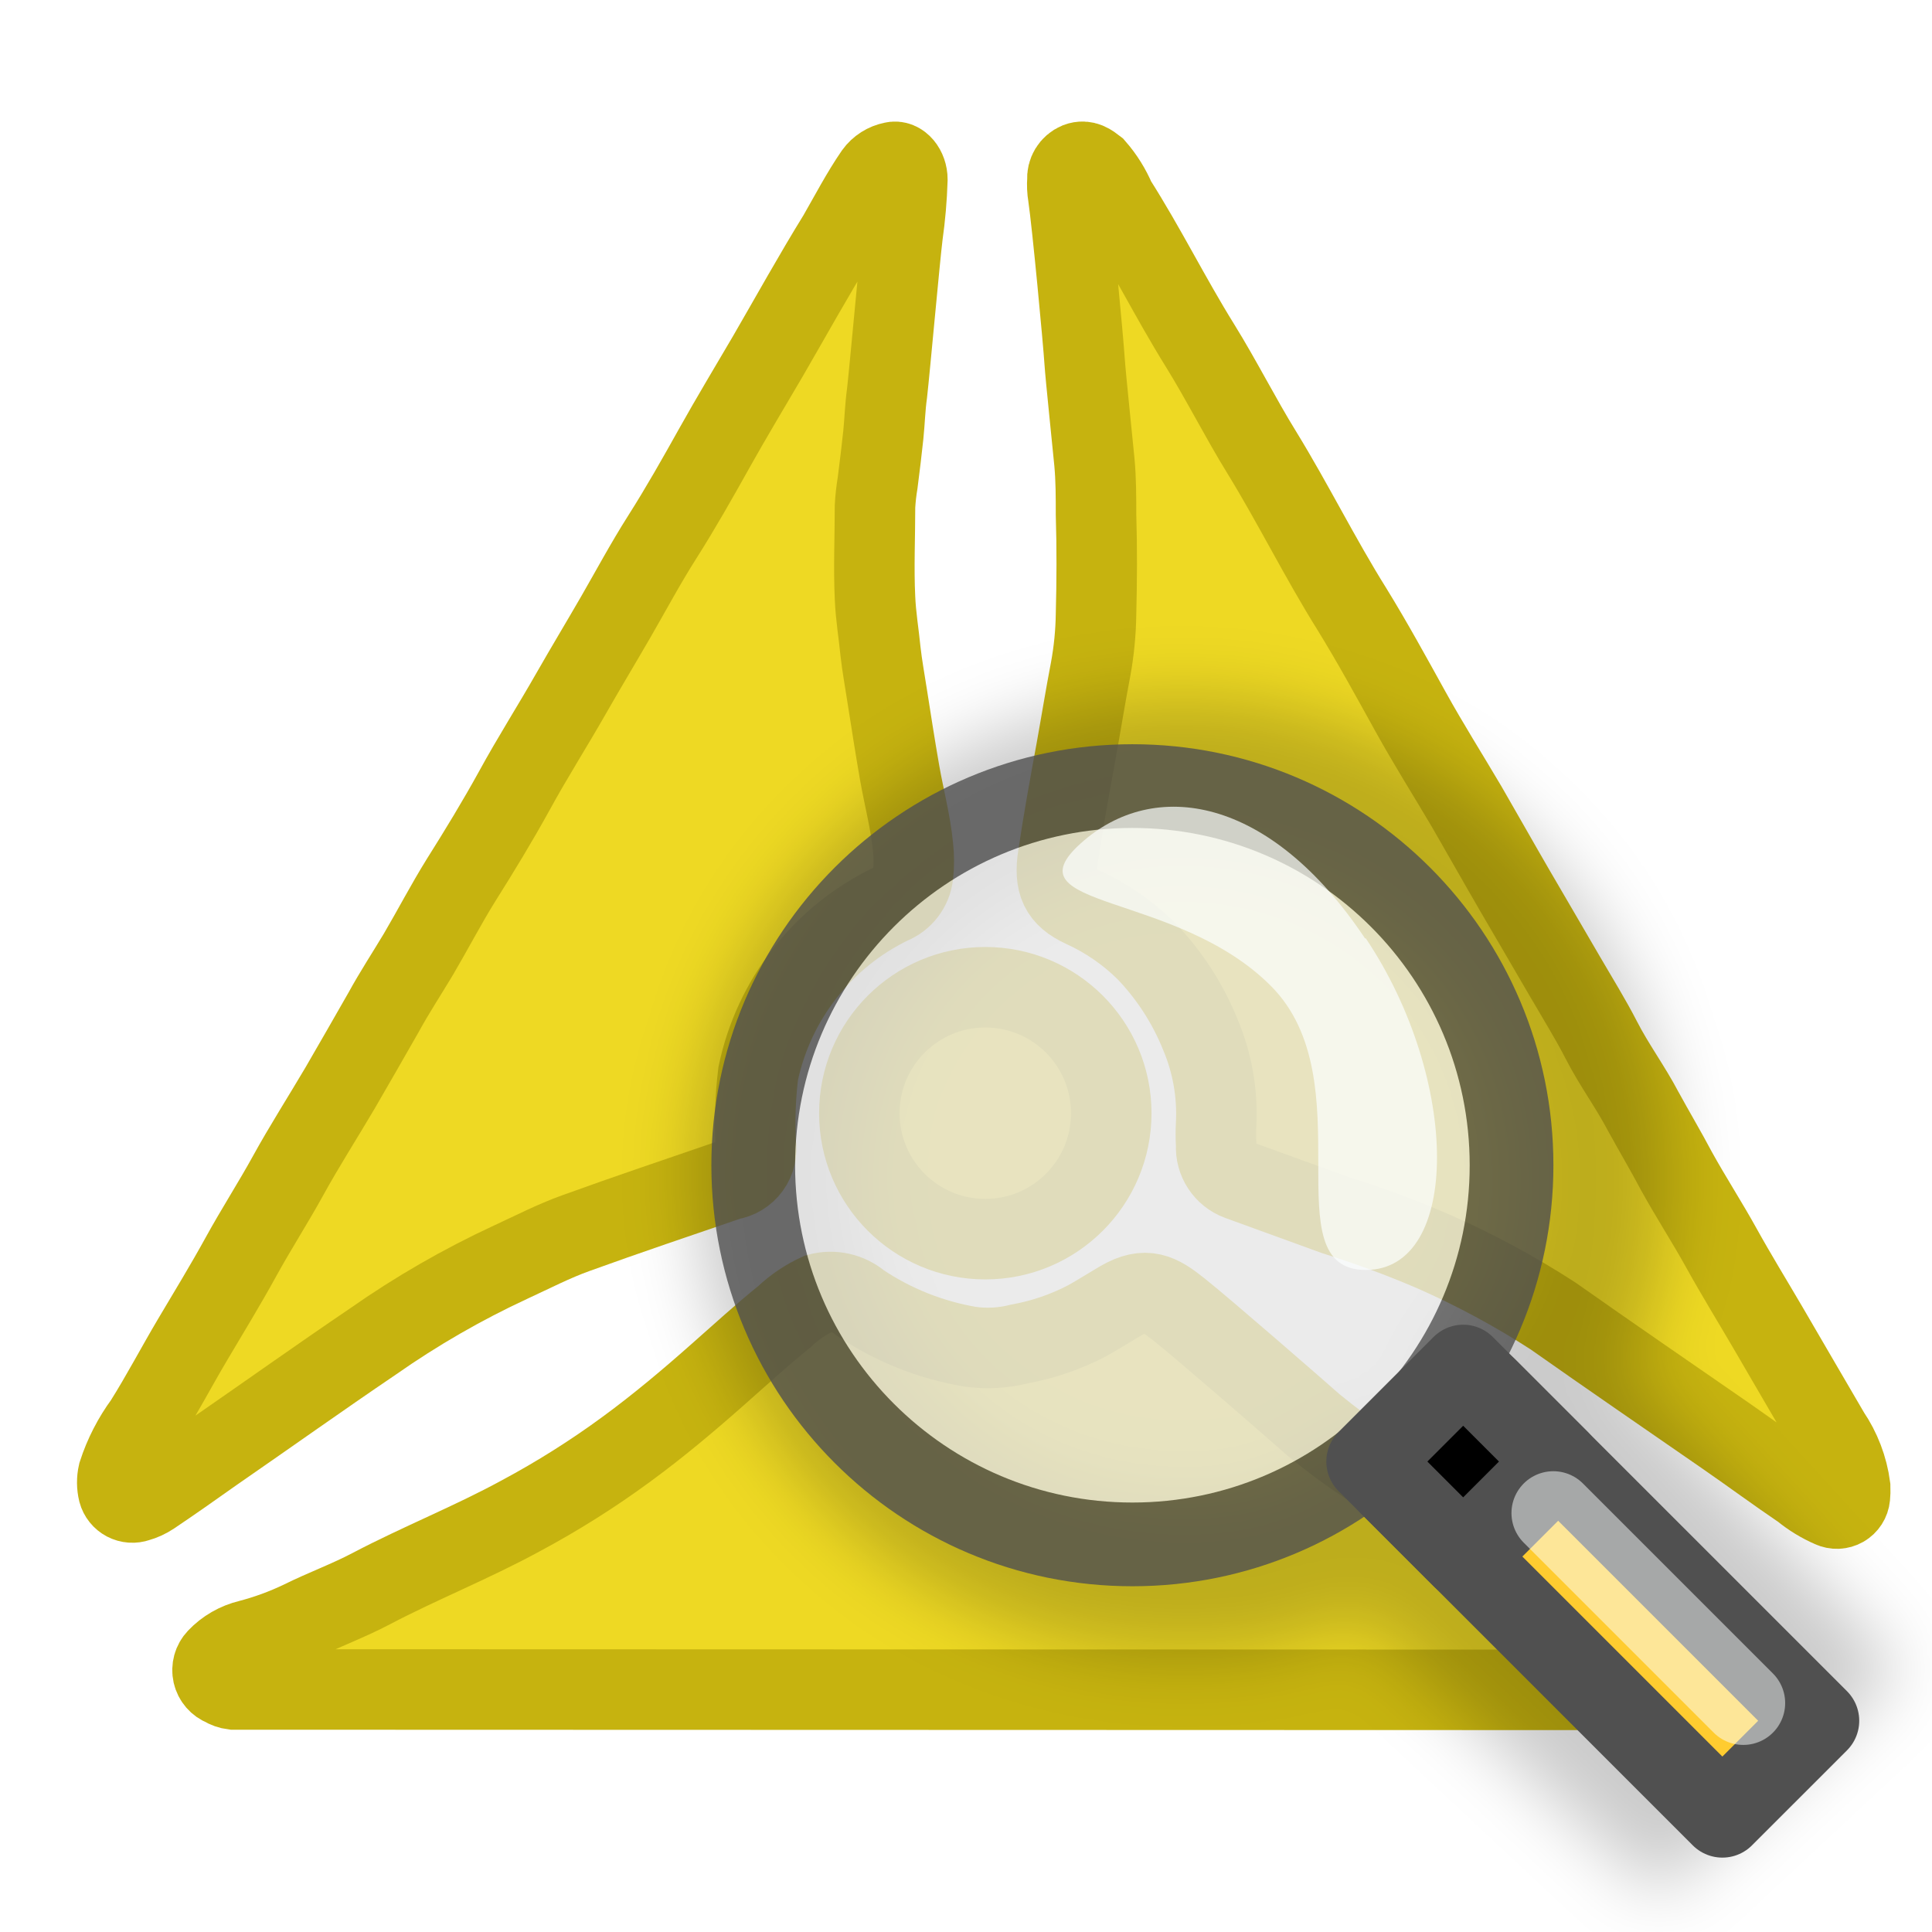
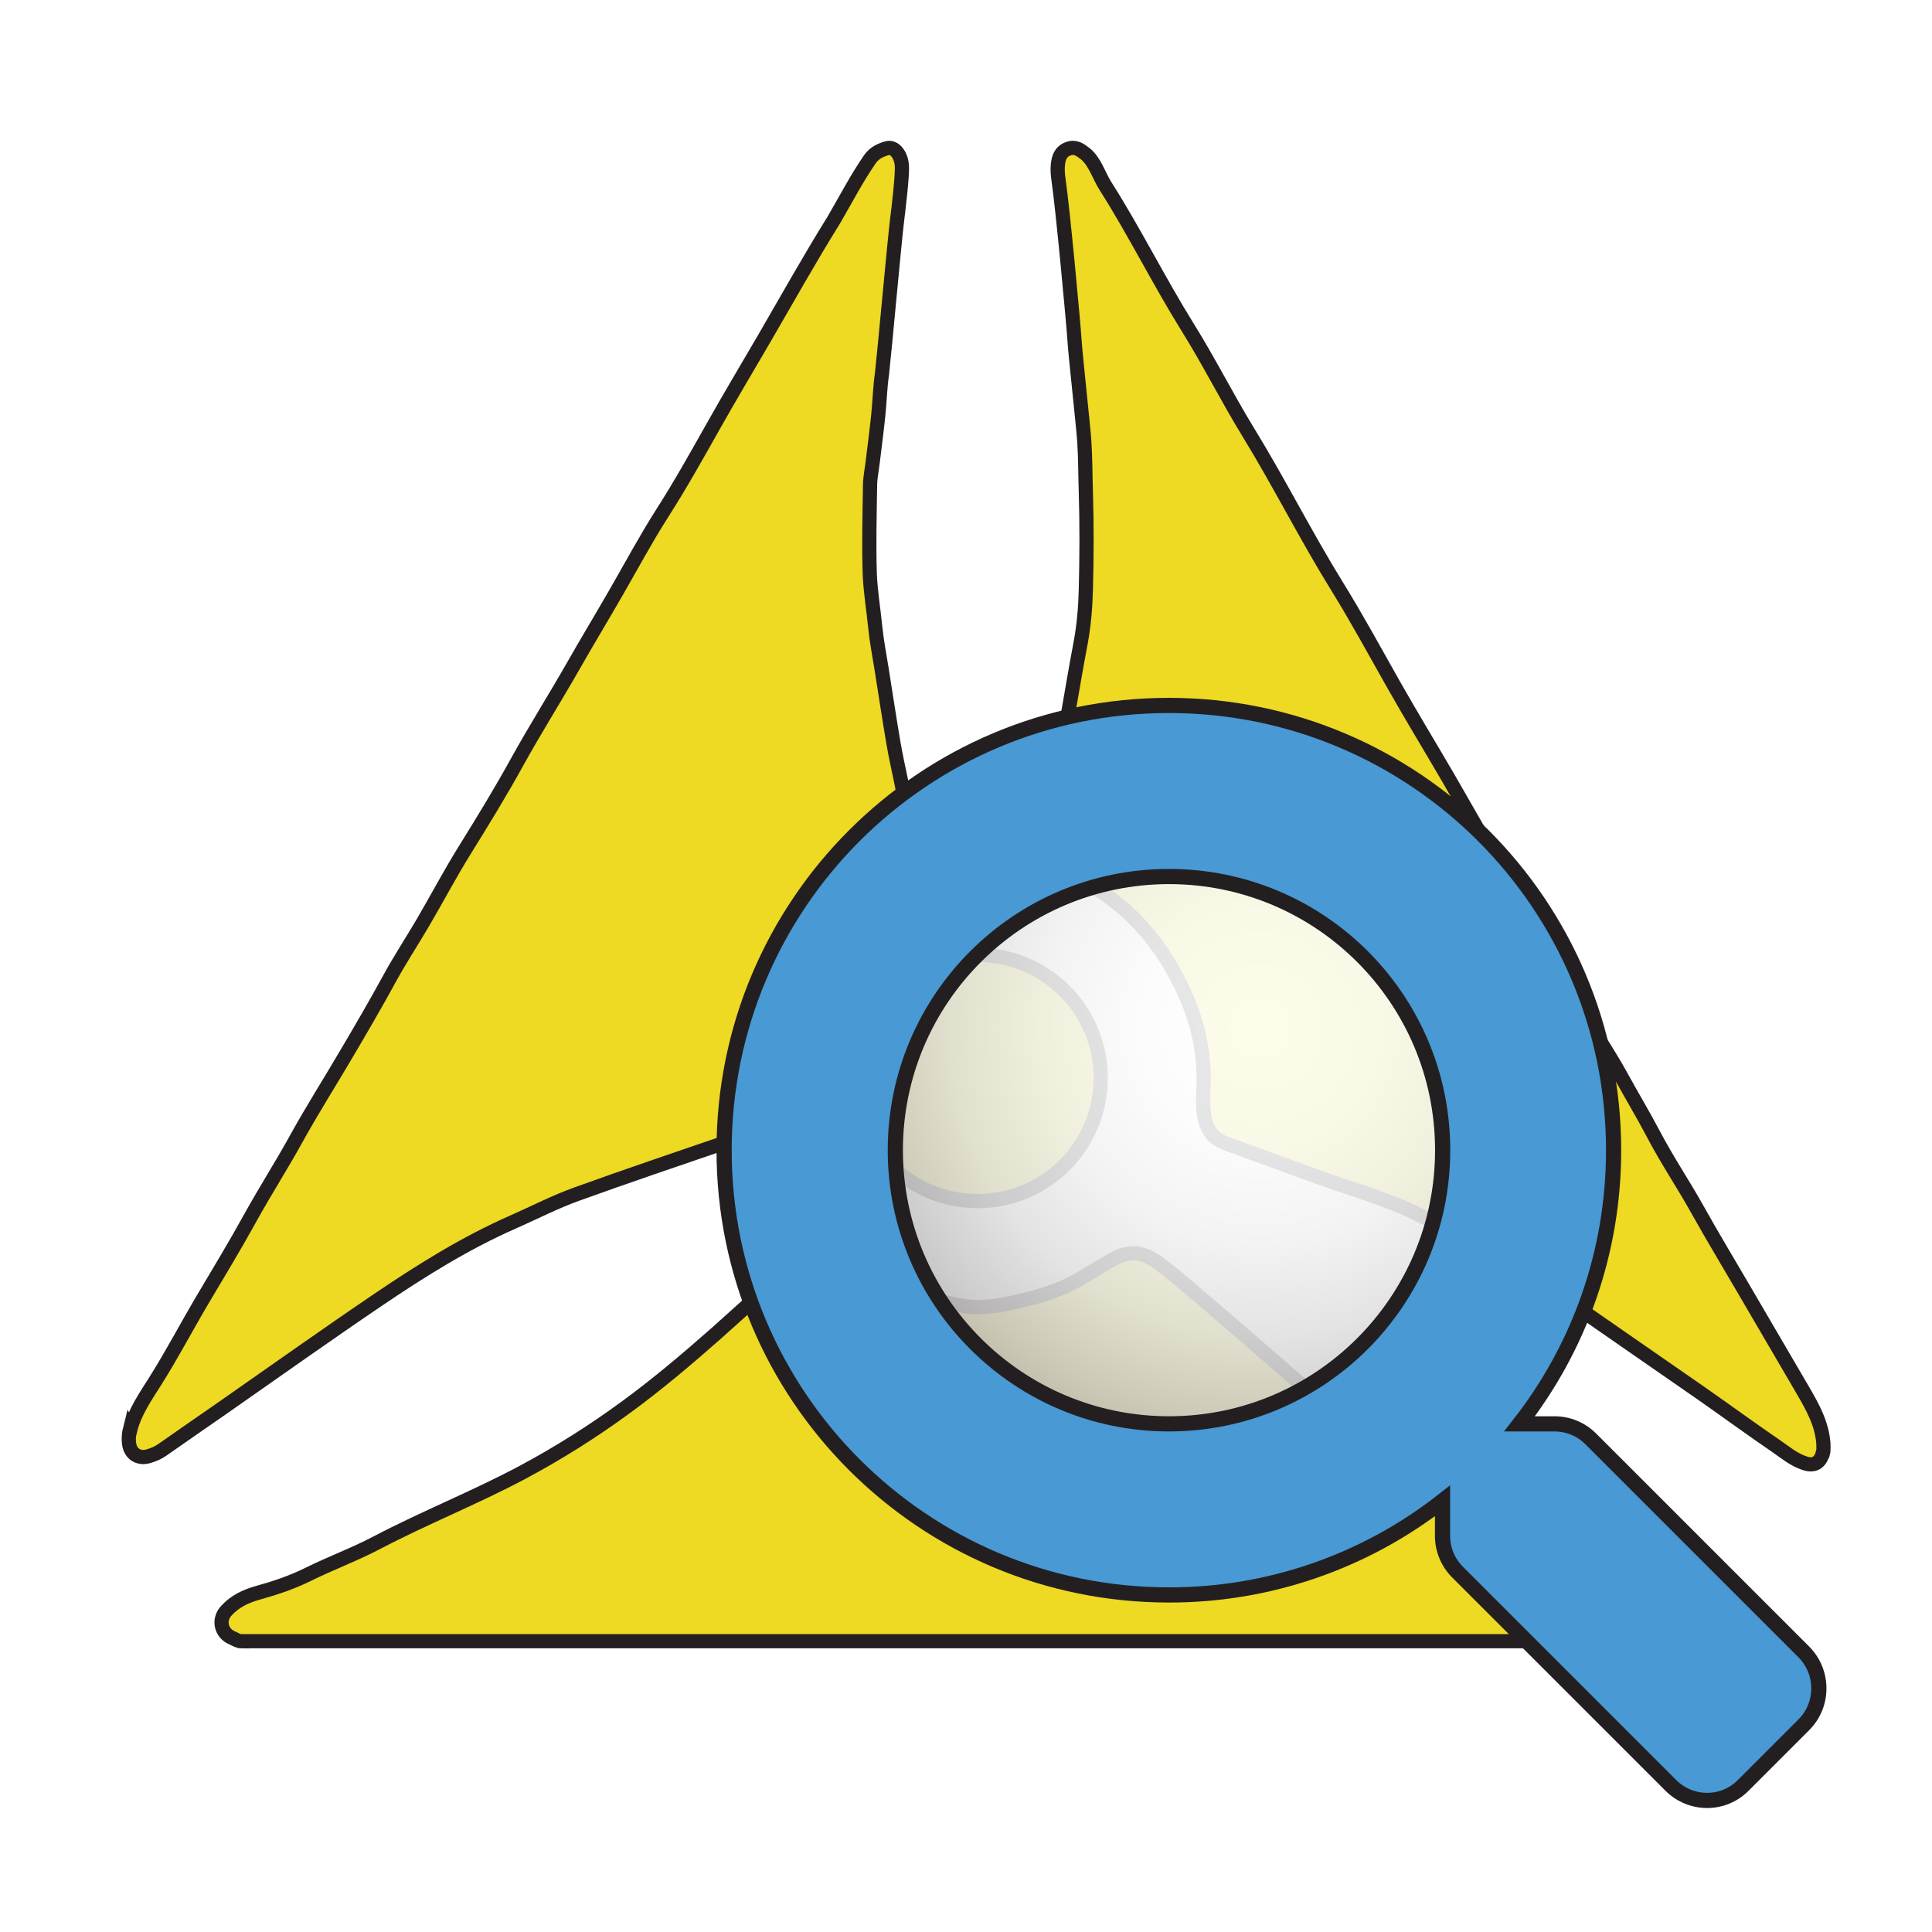
- <svg xmlns="http://www.w3.org/2000/svg" id="Icon_-_Yellow" width="24" height="24" data-name="Icon - Yellow" version="1.1">
-   <defs id="defs4">
-     <filter id="filter966" width="1.192" height="1.189" x="-.08" y="-.08" style="color-interpolation-filters:sRGB">
-       <feGaussianBlur id="feGaussianBlur968" stdDeviation=".001" />
+ <svg xmlns="http://www.w3.org/2000/svg" width="24" height="24" version="1.1" id="svg7270">
+   <defs id="defs7252">
+     <radialGradient id="b" cx="98.36" cy="86.02" r="50.54" fx="98.36" fy="86.02" gradientUnits="userSpaceOnUse">
+       <stop offset="0" stop-color="#fff" id="stop7220" />
+       <stop offset=".16" stop-color="#fbfbfb" id="stop7222" />
+       <stop offset=".3" stop-color="#f1f1f1" id="stop7224" />
+       <stop offset=".43" stop-color="#e0e0e0" id="stop7226" />
+       <stop offset=".55" stop-color="#c8c7c7" id="stop7228" />
+       <stop offset=".67" stop-color="#a9a7a8" id="stop7230" />
+       <stop offset=".78" stop-color="#838181" id="stop7232" />
+       <stop offset=".89" stop-color="#575454" id="stop7234" />
+       <stop offset="1" stop-color="#242021" id="stop7236" />
+       <stop offset="1" stop-color="#231f20" id="stop7238" />
+     </radialGradient>
+     <filter id="a" data-name="drop-shadow-3" filterUnits="userSpaceOnUse">
+       <feOffset dx="2.14" dy="2.14" id="feOffset7241" />
+       <feGaussianBlur result="f" stdDeviation="2.14" id="feGaussianBlur7243" />
+       <feFlood flood-color="#231f20" flood-opacity=".75" id="feFlood7245" />
+       <feComposite in2="f" operator="in" id="feComposite7247" result="result1" />
+       <feComposite in="SourceGraphic" in2="result1" id="feComposite7249" />
    </filter>
-     <filter id="filter1613" width="1.355" height="1.354" x="-.161" y="-.162" style="color-interpolation-filters:sRGB">
-       <feGaussianBlur id="feGaussianBlur1615" stdDeviation=".43" />
-     </filter>
-     <style id="style2">.cls-2{fill:#eed923}</style>
  </defs>
-   <g id="Icon_-_Yellow-2" data-name="Icon - Yellow" style="stroke-width:5.547;stroke:#c6b30f;stroke-opacity:1" transform="translate(1.456 1.947) scale(.18027)">
-     <path id="path16" d="M8 105.62a1.68 1.68 0 0 1-.68-.24 1.17 1.17 0 0 1-.43-1.9 4.46 4.46 0 0 1 2.2-1.27 19.94 19.94 0 0 0 3.58-1.31c1.59-.79 3.27-1.4 4.84-2.23 3.37-1.77 6.91-3.17 10.27-5a60.61 60.61 0 0 0 7.33-4.62c2.21-1.62 4.3-3.38 6.34-5.19 1.5-1.32 3-2.7 4.54-3.94a8.61 8.61 0 0 1 2.34-1.58 3.16 3.16 0 0 1 2.88.65A19.39 19.39 0 0 0 58.76 82a8.86 8.86 0 0 0 3.43-.19 16.37 16.37 0 0 0 4.67-1.61c.77-.43 1.52-.91 2.29-1.36 1.74-1 2.65-.5 4.06.63 1.77 1.41 7.89 6.74 9.25 7.94a43.53 43.53 0 0 0 3.72 2.75 55.65 55.65 0 0 0 8.57 4.93c2.21 1.06 4.47 2 6.65 3.13 3.3 1.69 6.74 3.08 10 4.79a8.84 8.84 0 0 1 1.73 1.16.6.6 0 0 1 0 .69 1.69 1.69 0 0 1-1.32.79z" class="cls-2" style="stroke-width:5.547;stroke:#c6b30f;stroke-opacity:1" />
-     <path id="path18" d="M119.4 92.34a.9.9 0 0 1-1.28.73 8.5 8.5 0 0 1-2-1.22c-1.77-1.2-3.49-2.47-5.25-3.69-4-2.77-8-5.51-11.93-8.28a58.73 58.73 0 0 0-8.3-4.47 70.11 70.11 0 0 0-6.71-2.48l-6.63-2.41a2.4 2.4 0 0 1-1.57-2.39 13.19 13.19 0 0 1 0-1.54 14 14 0 0 0-1.08-6.07 18.08 18.08 0 0 0-3.75-5.8 15.07 15.07 0 0 0-4.36-3c-1.56-.72-2-1.65-1.7-3.54.36-2.43.8-4.84 1.24-7.24.34-1.88.64-3.76 1-5.63a22.71 22.71 0 0 0 .37-3.77c.06-2.3.07-4.6 0-6.9 0-1.19 0-2.39-.11-3.58s-.61-5.92-.68-7c-.08-1.29-.84-9.42-1.13-11.38a4.51 4.51 0 0 1-.05-1.1 1.16 1.16 0 0 1 .71-1.17c.51-.19.86.09 1.21.36A8.33 8.33 0 0 1 68.79 3c2.07 3.25 3.78 6.72 5.82 10 1.5 2.42 2.79 5 4.28 7.41 2.17 3.54 4 7.26 6.21 10.79 1.41 2.29 2.71 4.67 4 7s2.61 4.41 3.9 6.6c1.11 1.92 2.2 3.86 3.31 5.77 1.11 1.91 2.34 4 3.5 6 .83 1.43 1.71 2.84 2.47 4.32.86 1.68 2 3.22 2.87 4.88.76 1.39 1.57 2.75 2.31 4.15 1 1.81 2.1 3.5 3.09 5.29.99 1.79 2.12 3.63 3.18 5.44 1.42 2.45 2.86 4.9 4.28 7.34a8.55 8.55 0 0 1 1.41 3.69 5 5 0 0 1-.02.66z" class="cls-2" style="stroke-width:5.547;stroke:#c6b30f;stroke-opacity:1" />
-     <path id="path20" d="M.07 90.75a12.43 12.43 0 0 1 1.81-3.53c1.17-1.86 2.19-3.81 3.31-5.7 1.12-1.89 2.27-3.77 3.33-5.7 1.06-1.93 2.23-3.74 3.28-5.65 1.05-1.91 2.38-4 3.56-6 1-1.73 2-3.46 3-5.22.75-1.37 1.61-2.68 2.4-4 1-1.7 1.9-3.44 2.94-5.11 1.26-2 2.52-4.07 3.67-6.16 1.25-2.29 2.65-4.48 3.94-6.75 1-1.75 2.05-3.49 3.06-5.24 1.01-1.75 2.06-3.71 3.2-5.5 1.27-2 2.44-4.07 3.59-6.13 1.15-2.06 2.44-4.2 3.67-6.3 1.6-2.76 3.17-5.6 4.85-8.32.84-1.46 1.59-2.91 2.53-4.28a2 2 0 0 1 1.24-.79c.49-.14 1 .46 1 1.2a34.91 34.91 0 0 1-.33 3.83c-.2 1.61-.87 9.11-1.07 10.88-.14 1-.16 1.94-.26 2.91-.1.97-.25 2.19-.39 3.28a15 15 0 0 0-.18 1.61c0 2.13-.1 4.23 0 6.32.05 1.25.26 2.47.38 3.7.11 1 .3 2 .45 3 .28 1.77.55 3.54.86 5.31.31 1.77.76 3.42.93 5.17a8.71 8.71 0 0 1 0 1.91 2.45 2.45 0 0 1-1.53 2 16.82 16.82 0 0 0-9.14 11.69A28.46 28.46 0 0 0 44 68a2.16 2.16 0 0 1-1.81 2.5c-3.53 1.21-7.06 2.4-10.57 3.67-1.54.55-3 1.31-4.5 2a61.9 61.9 0 0 0-9.51 5.48c-3.69 2.5-7.31 5.08-11 7.63-1.41 1-2.83 2-4.23 2.94a3.43 3.43 0 0 1-1 .46A1 1 0 0 1 .08 92a2.74 2.74 0 0 1-.01-1.25Z" class="cls-2" style="stroke-width:5.547;stroke:#c6b30f;stroke-opacity:1" />
-     <circle id="circle22" cx="59.82" cy="65.91" r="8.68" class="cls-2" style="stroke-width:5.547;stroke:#c6b30f;stroke-opacity:1" />
+   <g fill="#eed923" stroke="#231f20" data-name="Icon - Yellow" id="g7260" transform="matrix(0.1762319,0,0,0.1762319,-1.632006,-2.397568)">
+     <path d="m 26.31,129.3 c -0.25,0 -0.46,-0.14 -0.68,-0.24 -0.79,-0.33 -1,-1.27 -0.43,-1.9 0.6,-0.67 1.36,-1.03 2.2,-1.27 1.23,-0.34 2.43,-0.74 3.58,-1.31 1.59,-0.79 3.26,-1.4 4.84,-2.23 3.37,-1.77 6.91,-3.17 10.27,-4.96 a 60.61,60.61 0 0 0 7.33,-4.62 c 2.21,-1.62 4.29,-3.38 6.34,-5.19 1.5,-1.33 2.95,-2.71 4.53,-3.94 0.75,-0.58 1.43,-1.26 2.34,-1.59 1.08,-0.39 2.04,0.09 2.88,0.65 2.32,1.54 4.88,2.48 7.59,2.95 1.12,0.19 2.29,0.05 3.43,-0.2 1.62,-0.36 3.22,-0.77 4.68,-1.6 0.77,-0.44 1.52,-0.91 2.28,-1.36 1.74,-1.02 2.65,-0.5 4.07,0.63 1.76,1.41 7.89,6.74 9.24,7.93 1.16,1.02 2.46,1.86 3.72,2.76 2.69,1.92 5.59,3.5 8.57,4.93 2.21,1.06 4.47,2.01 6.65,3.12 3.3,1.69 6.74,3.08 10.03,4.79 0.63,0.33 1.3,0.77 1.73,1.16 0.16,0.15 0.14,0.44 0,0.69 -0.28,0.54 -1,0.79 -1.32,0.79 H 26.31 Z m 111.44,-13.28 c -0.14,0.54 -0.49,0.99 -1.27,0.73 -0.77,-0.25 -1.38,-0.77 -2.02,-1.21 -1.77,-1.21 -3.49,-2.47 -5.25,-3.7 -3.97,-2.76 -7.96,-5.51 -11.93,-8.28 -2.6,-1.81 -5.47,-3.11 -8.3,-4.47 -2.16,-1.04 -4.47,-1.67 -6.71,-2.48 -2.21,-0.8 -4.41,-1.61 -6.61,-2.41 -1.13,-0.41 -1.49,-1.32 -1.57,-2.4 -0.04,-0.51 -0.03,-1.02 0,-1.53 0.1,-2.11 -0.28,-4.13 -1.08,-6.07 -0.89,-2.16 -2.12,-4.14 -3.76,-5.8 -1.25,-1.27 -2.74,-2.28 -4.36,-3.04 -1.56,-0.72 -1.98,-1.65 -1.7,-3.55 0.36,-2.42 0.8,-4.83 1.24,-7.24 0.34,-1.87 0.64,-3.76 1,-5.63 0.23,-1.23 0.34,-2.5 0.37,-3.76 0.06,-2.3 0.07,-4.6 0,-6.9 -0.04,-1.19 -0.03,-2.39 -0.11,-3.58 -0.08,-1.17 -0.61,-5.92 -0.68,-7 -0.08,-1.3 -0.84,-9.42 -1.13,-11.38 -0.05,-0.36 -0.09,-0.74 -0.05,-1.1 0.05,-0.48 0.18,-0.93 0.73,-1.13 0.51,-0.19 0.86,0.09 1.21,0.36 0.66,0.53 0.96,1.55 1.39,2.23 2.07,3.26 3.78,6.72 5.82,10 1.51,2.42 2.79,4.98 4.28,7.41 2.17,3.54 4.03,7.25 6.21,10.78 1.42,2.29 2.71,4.67 4.04,7.02 1.25,2.21 2.58,4.39 3.86,6.59 1.11,1.92 2.2,3.85 3.31,5.77 1.16,2 2.34,3.99 3.5,5.99 0.83,1.43 1.71,2.84 2.47,4.32 0.86,1.69 1.96,3.23 2.87,4.89 0.76,1.39 1.58,2.75 2.31,4.14 0.95,1.81 2.1,3.51 3.09,5.29 1.02,1.83 2.11,3.63 3.17,5.45 1.43,2.45 2.86,4.89 4.29,7.34 0.67,1.15 1.31,2.32 1.41,3.69 0,0.04 0.02,0.51 -0.02,0.65 z M 18.43,114.44 c 0.32,-1.31 1.1,-2.41 1.81,-3.54 1.17,-1.86 2.19,-3.81 3.31,-5.7 1.12,-1.89 2.26,-3.77 3.32,-5.69 1.05,-1.91 2.23,-3.74 3.28,-5.65 1.13,-2.04 2.38,-4.01 3.56,-6.02 1.02,-1.73 2.03,-3.46 2.99,-5.22 0.75,-1.38 1.61,-2.68 2.4,-4.03 0.99,-1.7 1.91,-3.44 2.95,-5.11 1.26,-2.03 2.51,-4.07 3.66,-6.16 1.26,-2.28 2.65,-4.48 3.94,-6.74 1,-1.76 2.05,-3.49 3.06,-5.25 1.06,-1.84 2.06,-3.71 3.2,-5.5 1.28,-2 2.44,-4.07 3.6,-6.13 1.19,-2.12 2.44,-4.2 3.66,-6.3 1.61,-2.77 3.16,-5.55 4.86,-8.28 0.85,-1.46 1.6,-2.91 2.54,-4.28 0.32,-0.46 0.76,-0.66 1.23,-0.79 0.5,-0.14 0.97,0.46 1.03,1.2 0.06,0.65 -0.25,3.19 -0.33,3.83 -0.2,1.61 -0.87,9.11 -1.07,10.88 -0.14,0.96 -0.16,1.94 -0.26,2.9 -0.11,1.1 -0.26,2.19 -0.39,3.29 -0.06,0.54 -0.18,1.07 -0.19,1.61 -0.03,2.13 -0.09,4.23 -0.02,6.31 0.05,1.25 0.26,2.47 0.38,3.7 0.1,1 0.29,1.98 0.45,2.97 0.28,1.77 0.55,3.55 0.85,5.31 0.3,1.73 0.77,3.42 0.94,5.17 0.06,0.64 0.08,1.26 0,1.9 -0.12,1.01 -0.7,1.59 -1.53,2 -1.97,0.98 -3.74,2.24 -5.18,3.89 -1.97,2.26 -3.4,4.8 -3.95,7.8 -0.29,1.6 -0.19,3.19 -0.22,4.79 -0.02,1.5 -0.38,2 -1.81,2.5 -3.53,1.21 -7.06,2.4 -10.57,3.67 -1.54,0.55 -3,1.31 -4.5,1.97 -3.37,1.48 -6.48,3.43 -9.51,5.48 -3.69,2.5 -7.32,5.08 -10.97,7.63 -1.41,0.98 -2.82,1.95 -4.23,2.94 -0.31,0.22 -0.64,0.36 -0.99,0.46 -0.6,0.18 -1.14,-0.07 -1.32,-0.65 -0.1,-0.33 -0.09,-0.84 0,-1.2 z" id="path7256" />
+     <circle cx="78.17" cy="89.59" r="8.68" id="circle7258" />
  </g>
-   <path id="path10-6" d="M14.674 9.664c-2.789 0-5.05 2.216-5.049 4.95 0 2.732 2.26 4.948 5.049 4.949 1.02-.003 1.535-.14 2.374-.706l3.565 3.333 1.594-1.487-3.279-3.577c.639-.847.793-1.46.797-2.513 0-2.733-2.262-4.95-5.051-4.949z" style="fill-rule:evenodd;stroke:#000;stroke-width:2;stroke-dasharray:none;stroke-opacity:.207;fill:none;filter:url(#filter1613)" />
-   <path id="path8" d="M9.357 14.475a4.71 4.71 0 0 0 4.71 4.71 4.71 4.71 0 0 0 4.71-4.71 4.71 4.71 0 0 0-4.71-4.71 4.71 4.71 0 0 0-4.71 4.71z" style="opacity:.8;fill:#e6e6e6;stroke:#505050;stroke-width:1.04;stroke-linecap:round;stroke-linejoin:round;stroke-dashoffset:7" />
-   <path id="path10" fill="#ffcc30" stroke="#505050" stroke-linejoin="round" stroke-width="1.04" d="M18.456 17.256c0 1.18-1.18 1.18-1.18 1.18l4.12 4.12 1.18-1.18z" style="fill-rule:evenodd" />
-   <path id="path12" stroke="#505050" stroke-linejoin="round" stroke-width="1.04" d="m19.356 18.156-1.18-1.18-1.18 1.18 1.18 1.18z" style="fill-rule:evenodd" />
-   <path id="path14" fill="#fcffff" d="M16.956 11.656c-1.18-1.77-2.62-2-3.53-1.18-.917.823 1.18.589 2.36 1.77 1.18 1.18 0 3.53 1.18 3.53s1.18-2.36 0-4.12z" opacity=".7" style="fill-rule:evenodd" />
-   <path id="path18-3" stroke="#fcffff" stroke-linecap="round" stroke-linejoin="round" stroke-width="1.04" d="m21.656 21.156-2.36-2.36" opacity=".5" />
+   <g data-name="Layer 4" id="g7268" transform="matrix(0.1762319,0,0,0.1762319,-1.684629,-2.397568)">
+     <circle cx="91.96" cy="94.68" r="19.29" fill="url(#b)" fill-opacity="0.9" id="circle7264" style="fill:url(#b)" />
+     <path fill="#4899d4" stroke="#231f20" stroke-miterlimit="10" stroke-width="1.07" d="m 136.71,135.18 -4.27,4.27 c -1.4,1.42 -3.69,1.42 -5.11,0 L 112.3,124.42 c -0.68,-0.68 -1.06,-1.6 -1.06,-2.56 v -2.46 a 31.187,31.187 0 0 1 -19.29,6.63 C 74.63,126.03 60.6,112 60.6,94.68 c 0,-17.32 14.03,-31.35 31.35,-31.35 17.32,0 31.35,14.03 31.35,31.35 0,7.28 -2.47,13.97 -6.63,19.29 h 2.46 c 0.97,0 1.88,0.38 2.56,1.06 l 15.03,15.03 c 1.4,1.42 1.4,3.71 -0.01,5.12 z m -25.46,-40.5 c 0,-10.67 -8.64,-19.29 -19.29,-19.29 -10.65,0 -19.29,8.64 -19.29,19.29 0,10.65 8.64,19.29 19.29,19.29 10.65,0 19.29,-8.64 19.29,-19.29 z" id="path7266" />
+   </g>
</svg>
